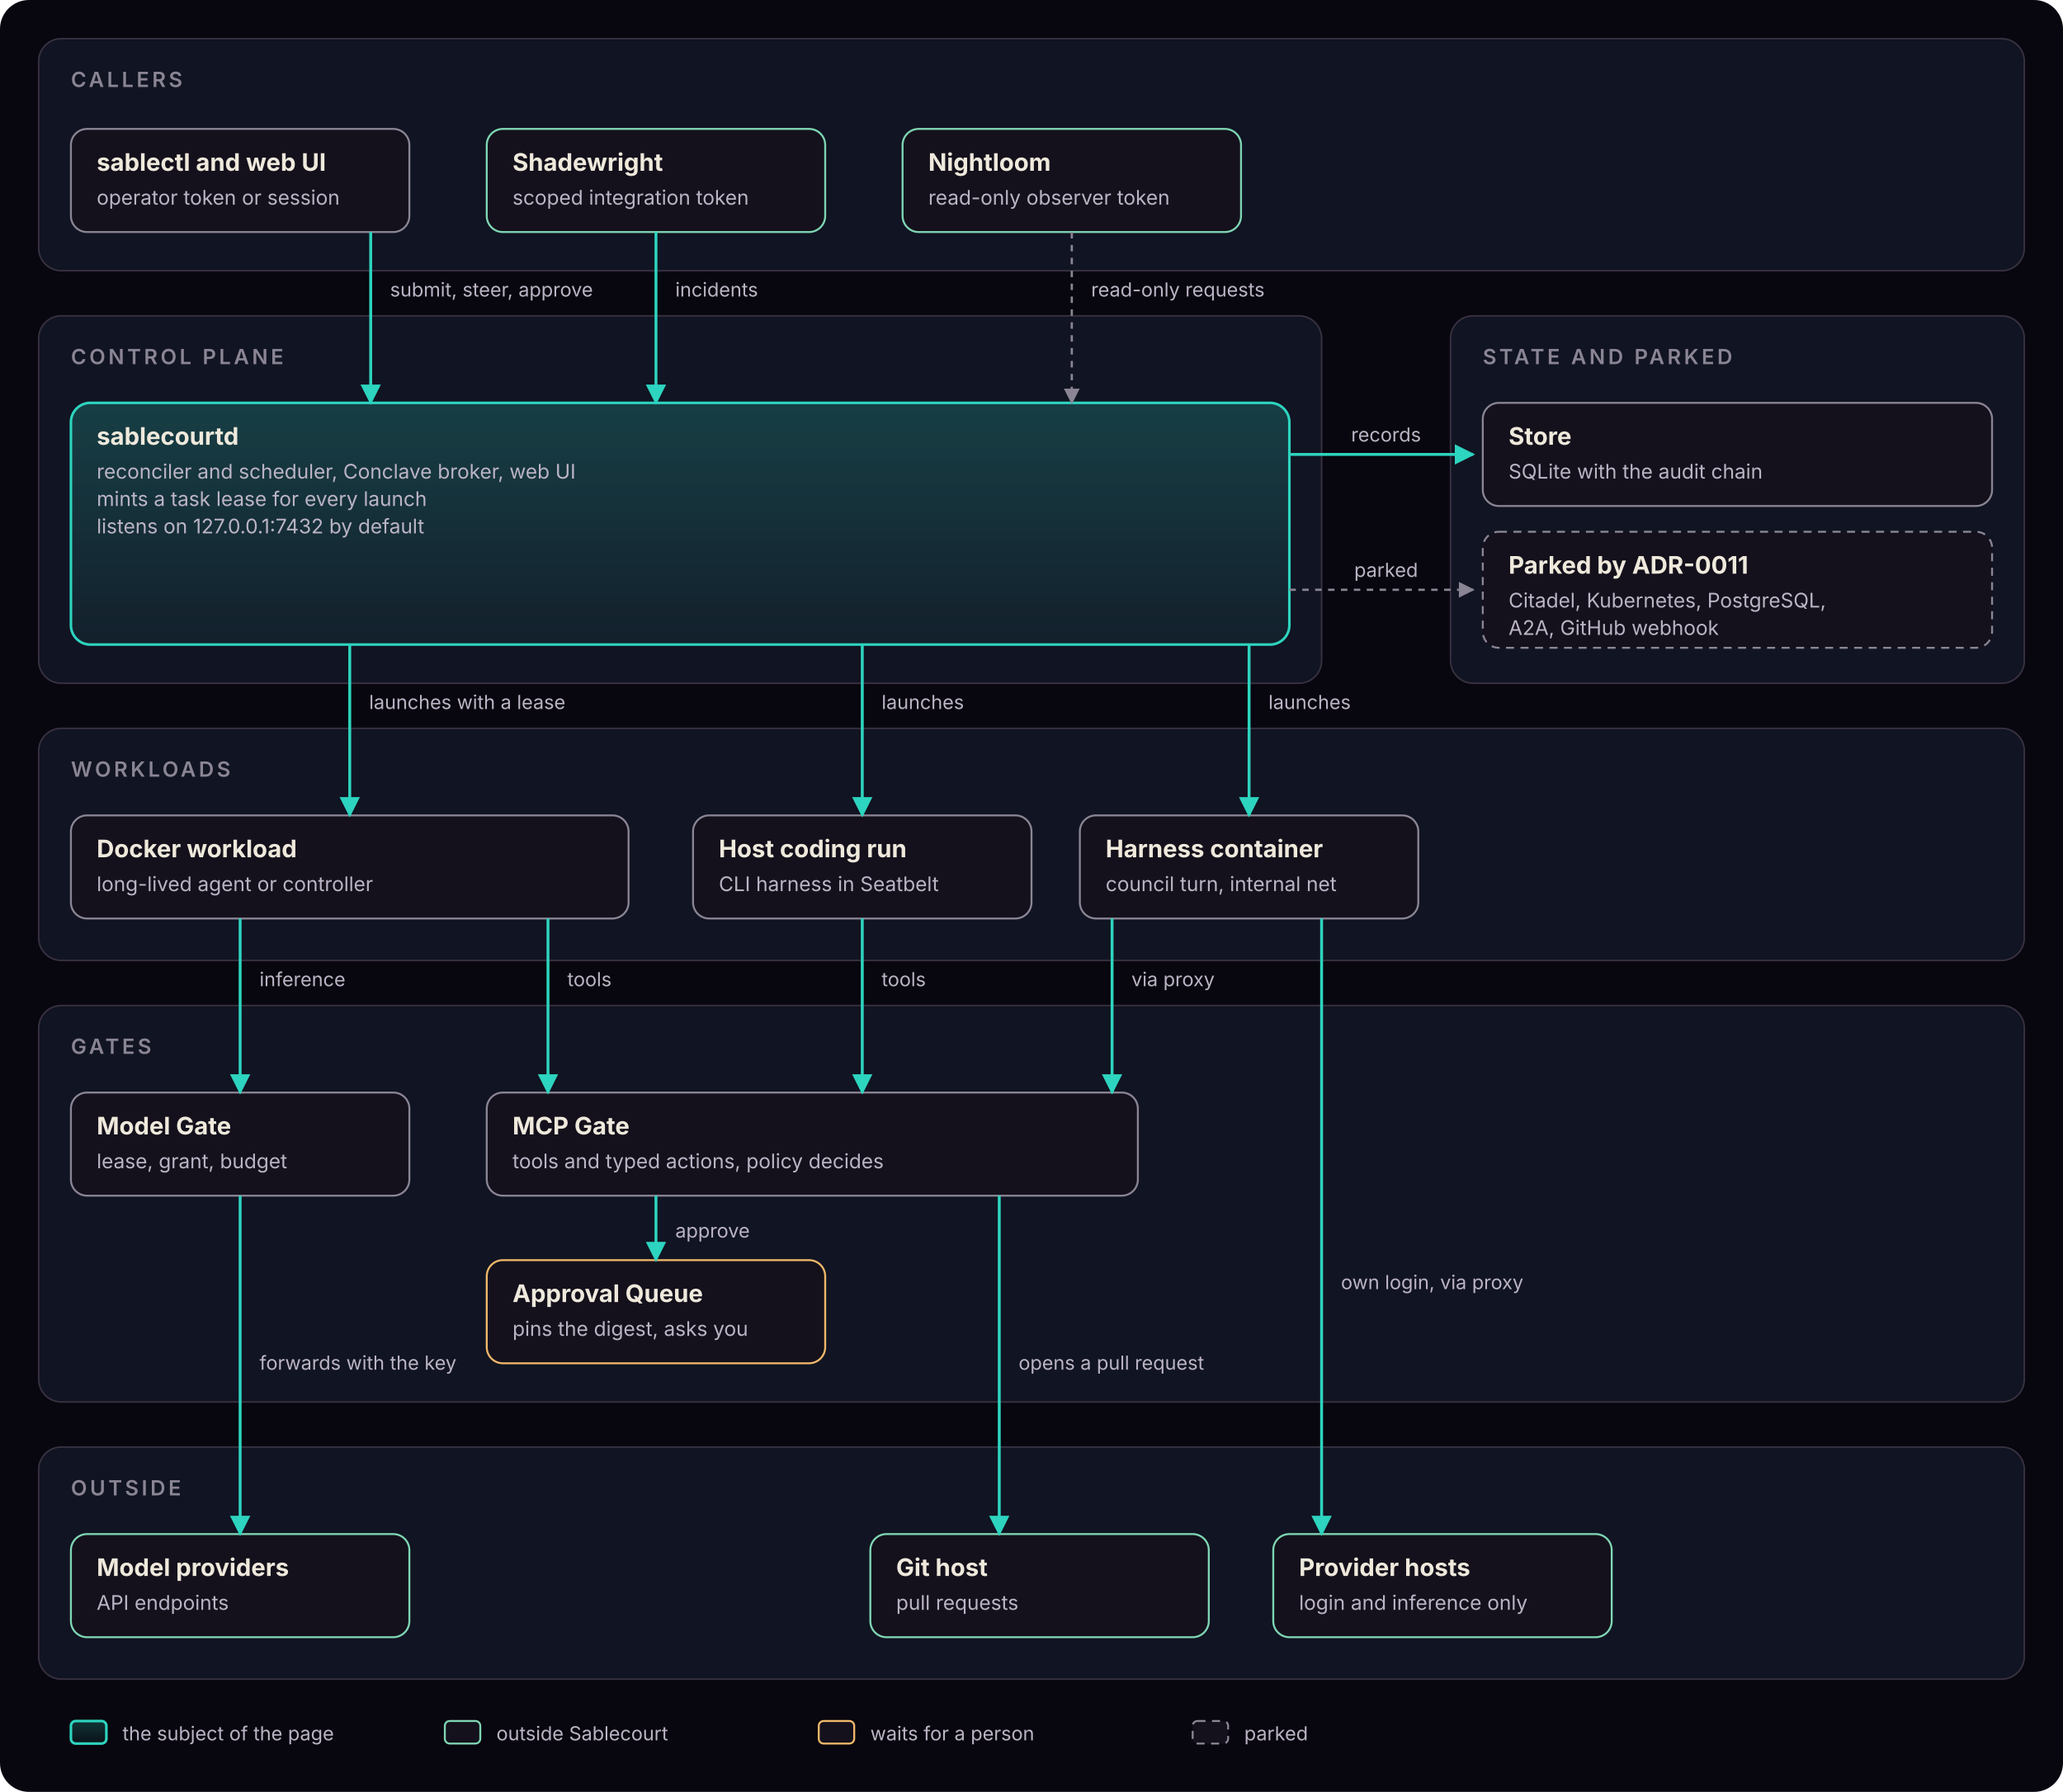
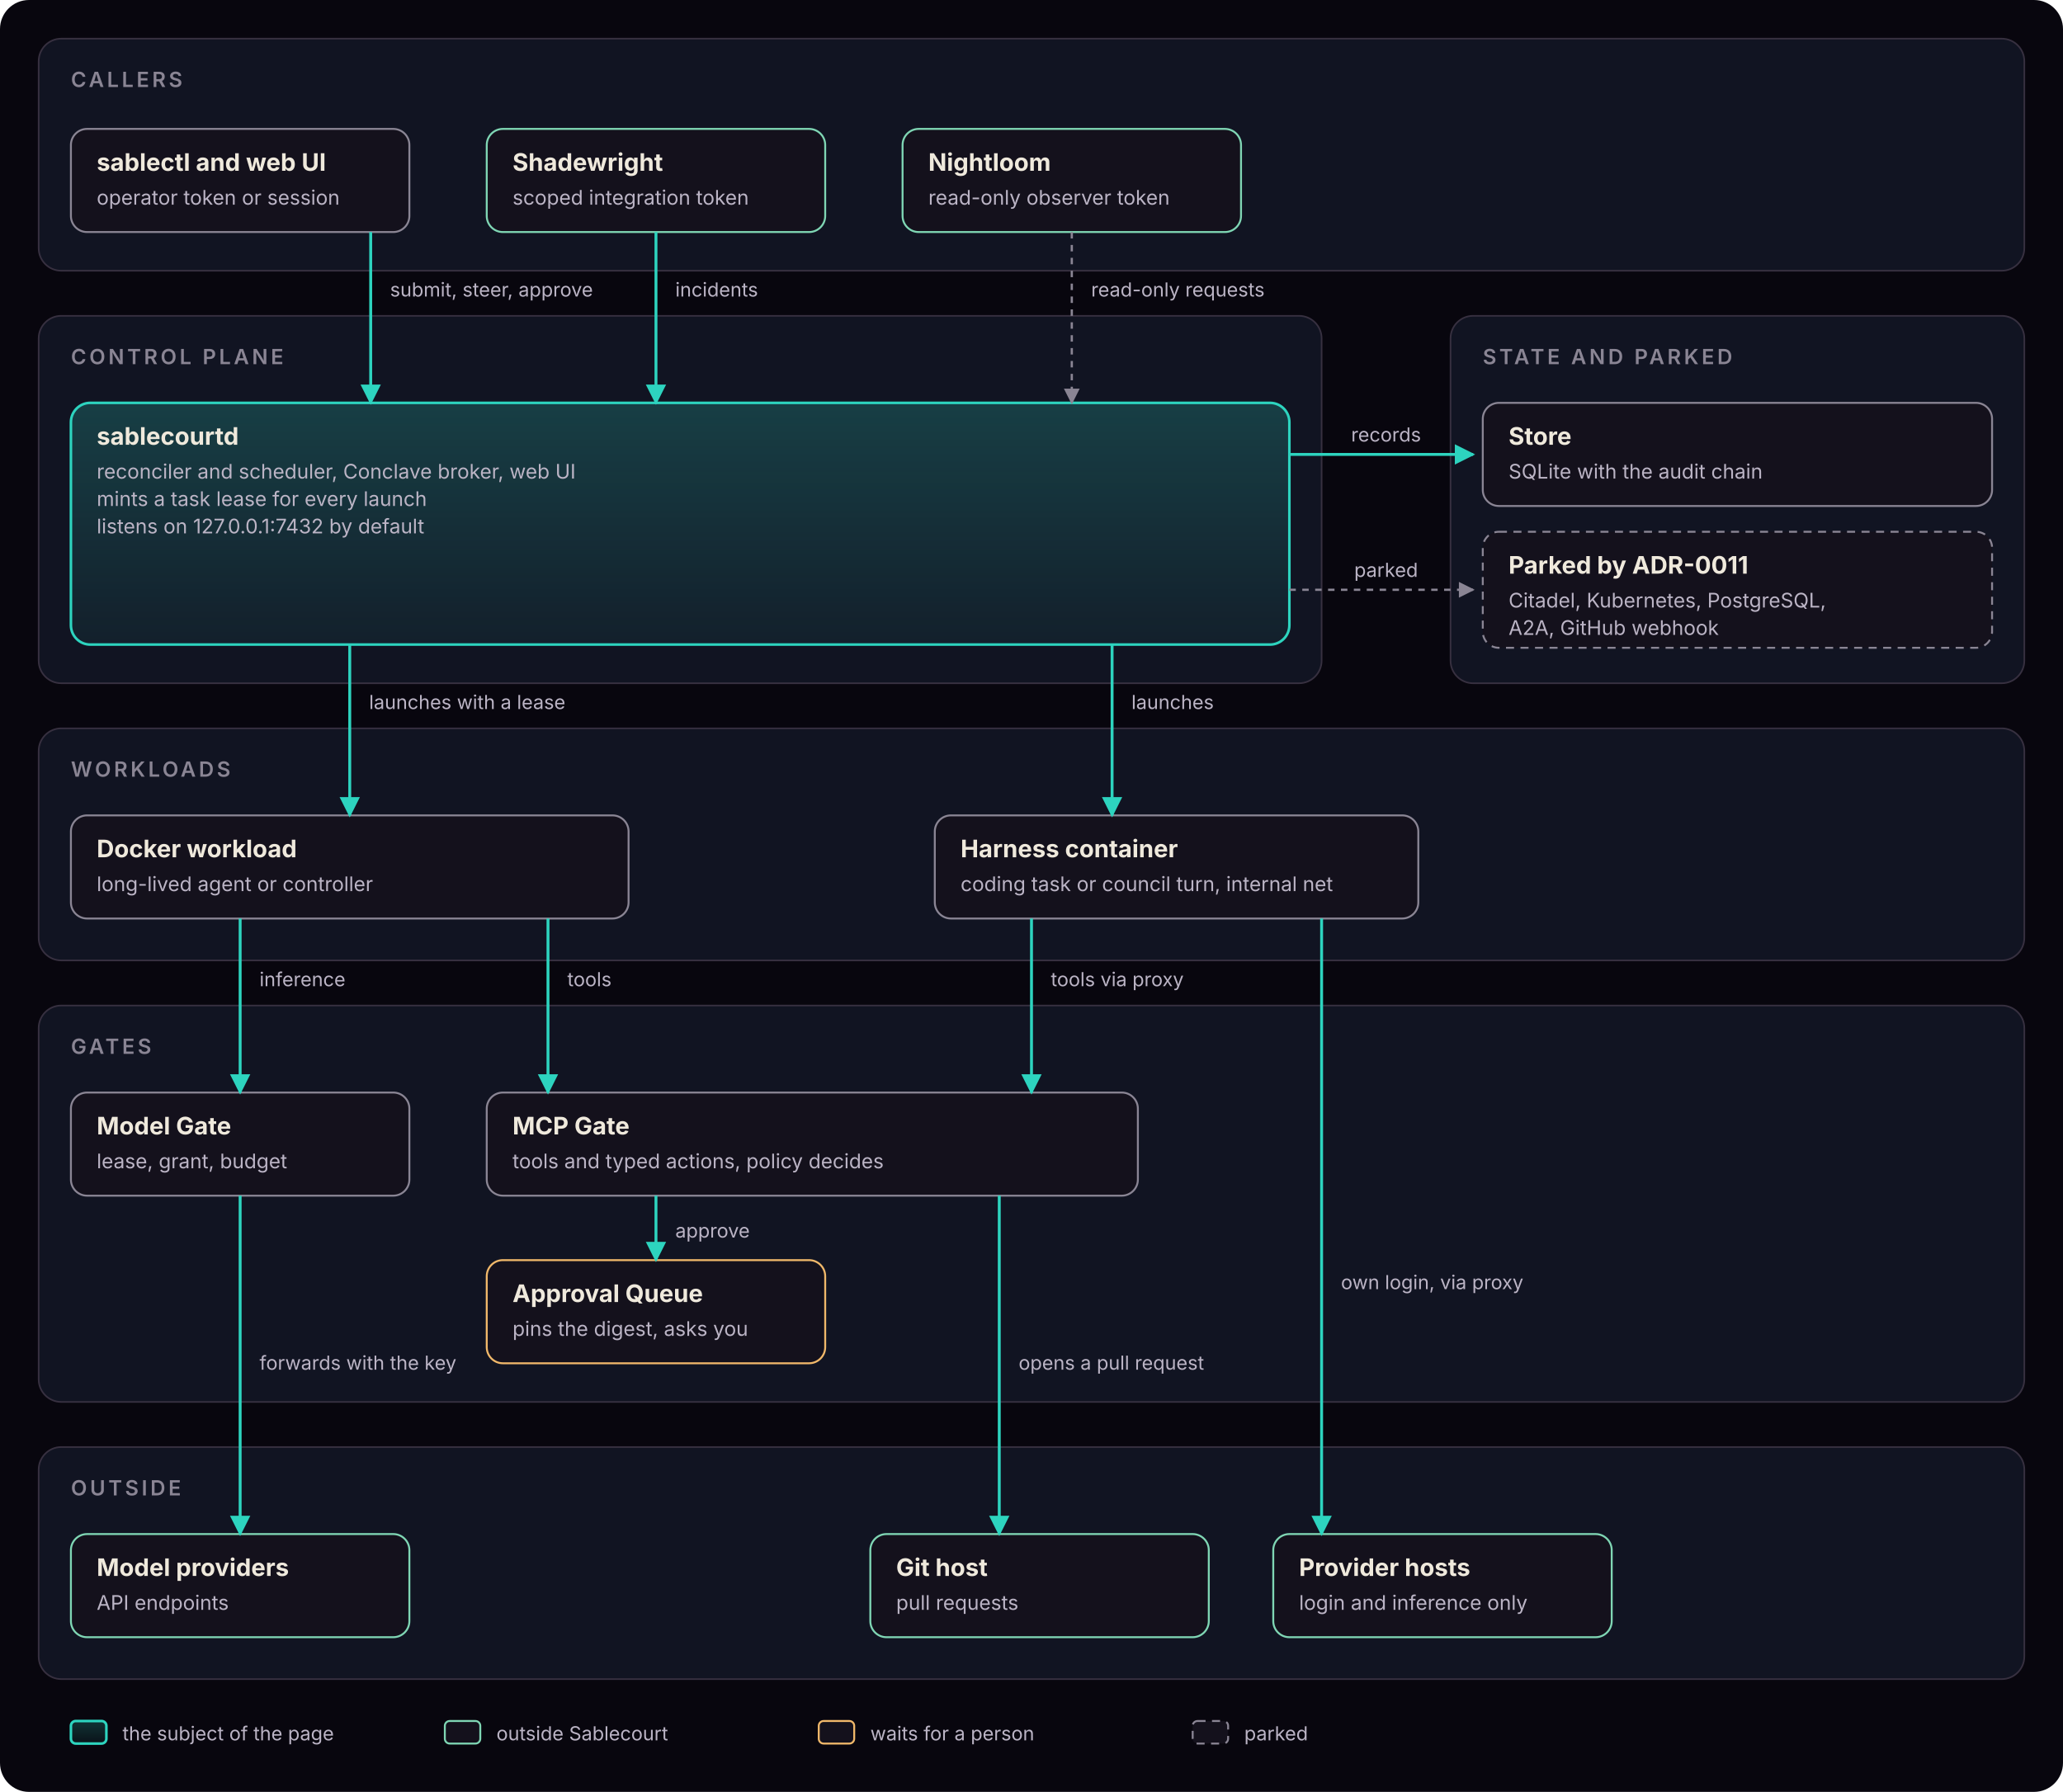
<svg xmlns="http://www.w3.org/2000/svg" viewBox="0 0 1280 1112" role="img" aria-labelledby="t d" data-diagram="components" font-family="system-ui, -apple-system, BlinkMacSystemFont, 'Segoe UI', sans-serif">
  <defs>
    <marker id="a" viewBox="0 0 10 10" refX="9" refY="5" markerWidth="7" markerHeight="7" orient="auto-start-reverse">
      <path d="M0 0 10 5 0 10z" fill="#2dd4bf" />
    </marker>
    <marker id="m" viewBox="0 0 10 10" refX="9" refY="5" markerWidth="7" markerHeight="7" orient="auto-start-reverse">
      <path d="M0 0 10 5 0 10z" fill="#8a8594" />
    </marker>
    <marker id="x" viewBox="0 0 10 10" refX="9" refY="5" markerWidth="7" markerHeight="7" orient="auto-start-reverse">
      <path d="M0 0 10 5 0 10z" fill="#f87171" />
    </marker>
    <linearGradient id="glow" x1="0" y1="0" x2="0" y2="1">
      <stop offset="0" stop-color="#2dd4bf" stop-opacity=".22" />
      <stop offset="1" stop-color="#2dd4bf" stop-opacity=".06" />
    </linearGradient>
    <style>
      .lane{fill:#111422;stroke:#373040}
      .lanet{fill:#8a8594;font-size:13px;font-weight:600;letter-spacing:.14em}
      .box{fill:#14111c;stroke:#8a8594;stroke-width:1.2}
      .key{fill:url(#glow);stroke:#2dd4bf;stroke-width:1.6}
      .ext{fill:#14111c;stroke:#7fd6b4;stroke-width:1.2}
      .plan{fill:#14111c;stroke:#8a8594;stroke-width:1.2;stroke-dasharray:5 4}
      .wait{fill:#14111c;stroke:#f0b86a;stroke-width:1.2}
      .bad{fill:#14111c;stroke:#f87171;stroke-width:1.2}
      .frame{fill:none;stroke:#bbb4c5;stroke-dasharray:5 5;stroke-width:1.2}
      .h{fill:#efe9dc;font-size:15px;font-weight:650}
      .s{fill:#bbb4c5;font-size:12.5px}
      .cap{fill:#8a8594;font-size:12.5px}
      .pn{fill:#8a8594;font-size:12px;font-weight:600;letter-spacing:.06em}
      .n{fill:#2dd4bf;font-size:12px;font-weight:700;letter-spacing:.08em}
      .idt{fill:#bbb4c5;font-size:12px;font-weight:600;letter-spacing:.06em}
      .lbl{fill:#bbb4c5;font-size:12px}
      .no{fill:#f87171;font-size:13px;font-weight:600}
      .f{stroke:#2dd4bf;stroke-width:1.8;fill:none}
      .r{stroke:#8a8594;stroke-width:1.4;fill:none;stroke-dasharray:4 4}
      .deny{stroke:#f87171;stroke-width:1.4;fill:none;stroke-dasharray:4 4}
      .life{stroke:#373040;stroke-width:1.2;fill:none;stroke-dasharray:4 4}
    </style>
  </defs>
  <rect width="1280" height="1112" rx="18" fill="#08060e" />
  <rect class="lane" x="24" y="24" width="1232" height="144" rx="14" />
  <text class="lanet" x="44" y="54">CALLERS</text>
  <rect class="box" x="44" y="80" width="210" height="64" rx="10" />
  <text class="h" x="60" y="106">sablectl and web UI</text>
  <text class="s" x="60" y="127">operator token or session</text>
  <rect class="ext" x="302" y="80" width="210" height="64" rx="10" />
  <text class="h" x="318" y="106">Shadewright</text>
  <text class="s" x="318" y="127">scoped integration token</text>
  <rect class="ext" x="560" y="80" width="210" height="64" rx="10" />
  <text class="h" x="576" y="106">Nightloom</text>
  <text class="s" x="576" y="127">read-only observer token</text>
  <rect class="lane" x="24" y="196" width="796" height="228" rx="14" />
  <text class="lanet" x="44" y="226">CONTROL PLANE</text>
  <rect class="key" x="44" y="250" width="756" height="150" rx="12" />
  <text class="h" x="60" y="276">sablecourtd</text>
  <text class="s" x="60" y="297">reconciler and scheduler, Conclave broker, web UI</text>
  <text class="s" x="60" y="314">mints a task lease for every launch</text>
  <text class="s" x="60" y="331">listens on 127.0.0.1:7432 by default</text>
  <rect class="lane" x="900" y="196" width="356" height="228" rx="14" />
  <text class="lanet" x="920" y="226">STATE AND PARKED</text>
  <rect class="box" x="920" y="250" width="316" height="64" rx="10" />
  <text class="h" x="936" y="276">Store</text>
  <text class="s" x="936" y="297">SQLite with the audit chain</text>
  <rect class="plan" x="920" y="330" width="316" height="72" rx="10" />
  <text class="h" x="936" y="356">Parked by ADR-0011</text>
  <text class="s" x="936" y="377">Citadel, Kubernetes, PostgreSQL,</text>
  <text class="s" x="936" y="394">A2A, GitHub webhook</text>
  <rect class="lane" x="24" y="452" width="1232" height="144" rx="14" />
  <text class="lanet" x="44" y="482">WORKLOADS</text>
  <rect class="box" x="44" y="506" width="346" height="64" rx="10" />
  <text class="h" x="60" y="532">Docker workload</text>
  <text class="s" x="60" y="553">long-lived agent or controller</text>
-   <rect class="box" x="430" y="506" width="210" height="64" rx="10" />
-   <text class="h" x="446" y="532">Host coding run</text>
-   <text class="s" x="446" y="553">CLI harness in Seatbelt</text>
-   <rect class="box" x="670" y="506" width="210" height="64" rx="10" />
-   <text class="h" x="686" y="532">Harness container</text>
-   <text class="s" x="686" y="553">council turn, internal net</text>
+   <rect class="box" x="580" y="506" width="300" height="64" rx="10" />
+   <text class="h" x="596" y="532">Harness container</text>
+   <text class="s" x="596" y="553">coding task or council turn, internal net</text>
  <rect class="lane" x="24" y="624" width="1232" height="246" rx="14" />
  <text class="lanet" x="44" y="654">GATES</text>
  <rect class="box" x="44" y="678" width="210" height="64" rx="10" />
  <text class="h" x="60" y="704">Model Gate</text>
  <text class="s" x="60" y="725">lease, grant, budget</text>
  <rect class="box" x="302" y="678" width="404" height="64" rx="10" />
  <text class="h" x="318" y="704">MCP Gate</text>
  <text class="s" x="318" y="725">tools and typed actions, policy decides</text>
  <rect class="wait" x="302" y="782" width="210" height="64" rx="10" />
  <text class="h" x="318" y="808">Approval Queue</text>
  <text class="s" x="318" y="829">pins the digest, asks you</text>
  <rect class="lane" x="24" y="898" width="1232" height="144" rx="14" />
  <text class="lanet" x="44" y="928">OUTSIDE</text>
  <rect class="ext" x="44" y="952" width="210" height="64" rx="10" />
  <text class="h" x="60" y="978">Model providers</text>
  <text class="s" x="60" y="999">API endpoints</text>
  <rect class="ext" x="540" y="952" width="210" height="64" rx="10" />
  <text class="h" x="556" y="978">Git host</text>
  <text class="s" x="556" y="999">pull requests</text>
  <rect class="ext" x="790" y="952" width="210" height="64" rx="10" />
  <text class="h" x="806" y="978">Provider hosts</text>
  <text class="s" x="806" y="999">login and inference only</text>
  <path class="f" d="M230 144V250" marker-end="url(#a)" />
  <text class="lbl" x="242" y="184">submit, steer, approve</text>
  <path class="f" d="M407 144V250" marker-end="url(#a)" />
  <text class="lbl" x="419" y="184">incidents</text>
  <path class="r" d="M665 144V250" marker-end="url(#m)" />
  <text class="lbl" x="677" y="184">read-only requests</text>
  <path class="f" d="M800 282H914" marker-end="url(#a)" />
  <text class="lbl" x="860" y="274" text-anchor="middle">records</text>
  <path class="r" d="M800 366H914" marker-end="url(#m)" />
  <text class="lbl" x="860" y="358" text-anchor="middle">parked</text>
  <path class="f" d="M217 400V506" marker-end="url(#a)" />
  <text class="lbl" x="229" y="440">launches with a lease</text>
-   <path class="f" d="M535 400V506" marker-end="url(#a)" />
-   <text class="lbl" x="547" y="440">launches</text>
-   <path class="f" d="M775 400V506" marker-end="url(#a)" />
-   <text class="lbl" x="787" y="440">launches</text>
+   <path class="f" d="M690 400V506" marker-end="url(#a)" />
+   <text class="lbl" x="702" y="440">launches</text>
  <path class="f" d="M149 570V678" marker-end="url(#a)" />
  <text class="lbl" x="161" y="612">inference</text>
  <path class="f" d="M340 570V678" marker-end="url(#a)" />
  <text class="lbl" x="352" y="612">tools</text>
-   <path class="f" d="M535 570V678" marker-end="url(#a)" />
-   <text class="lbl" x="547" y="612">tools</text>
-   <path class="f" d="M690 570V678" marker-end="url(#a)" />
-   <text class="lbl" x="702" y="612">via proxy</text>
+   <path class="f" d="M640 570V678" marker-end="url(#a)" />
+   <text class="lbl" x="652" y="612">tools via proxy</text>
  <path class="f" d="M820 570V952" marker-end="url(#a)" />
  <text class="lbl" x="832" y="800">own login, via proxy</text>
  <path class="f" d="M407 742V782" marker-end="url(#a)" />
  <text class="lbl" x="419" y="768">approve</text>
  <path class="f" d="M149 742V952" marker-end="url(#a)" />
  <text class="lbl" x="161" y="850">forwards with the key</text>
  <path class="f" d="M620 742V952" marker-end="url(#a)" />
  <text class="lbl" x="632" y="850">opens a pull request</text>
  <rect class="key" x="44" y="1068" width="22" height="14" rx="3" />
  <text class="lbl" x="76" y="1080">the subject of the page</text>
  <rect class="ext" x="276" y="1068" width="22" height="14" rx="3" />
  <text class="lbl" x="308" y="1080">outside Sablecourt</text>
  <rect class="wait" x="508" y="1068" width="22" height="14" rx="3" />
  <text class="lbl" x="540" y="1080">waits for a person</text>
  <rect class="plan" x="740" y="1068" width="22" height="14" rx="3" />
  <text class="lbl" x="772" y="1080">parked</text>
</svg>
